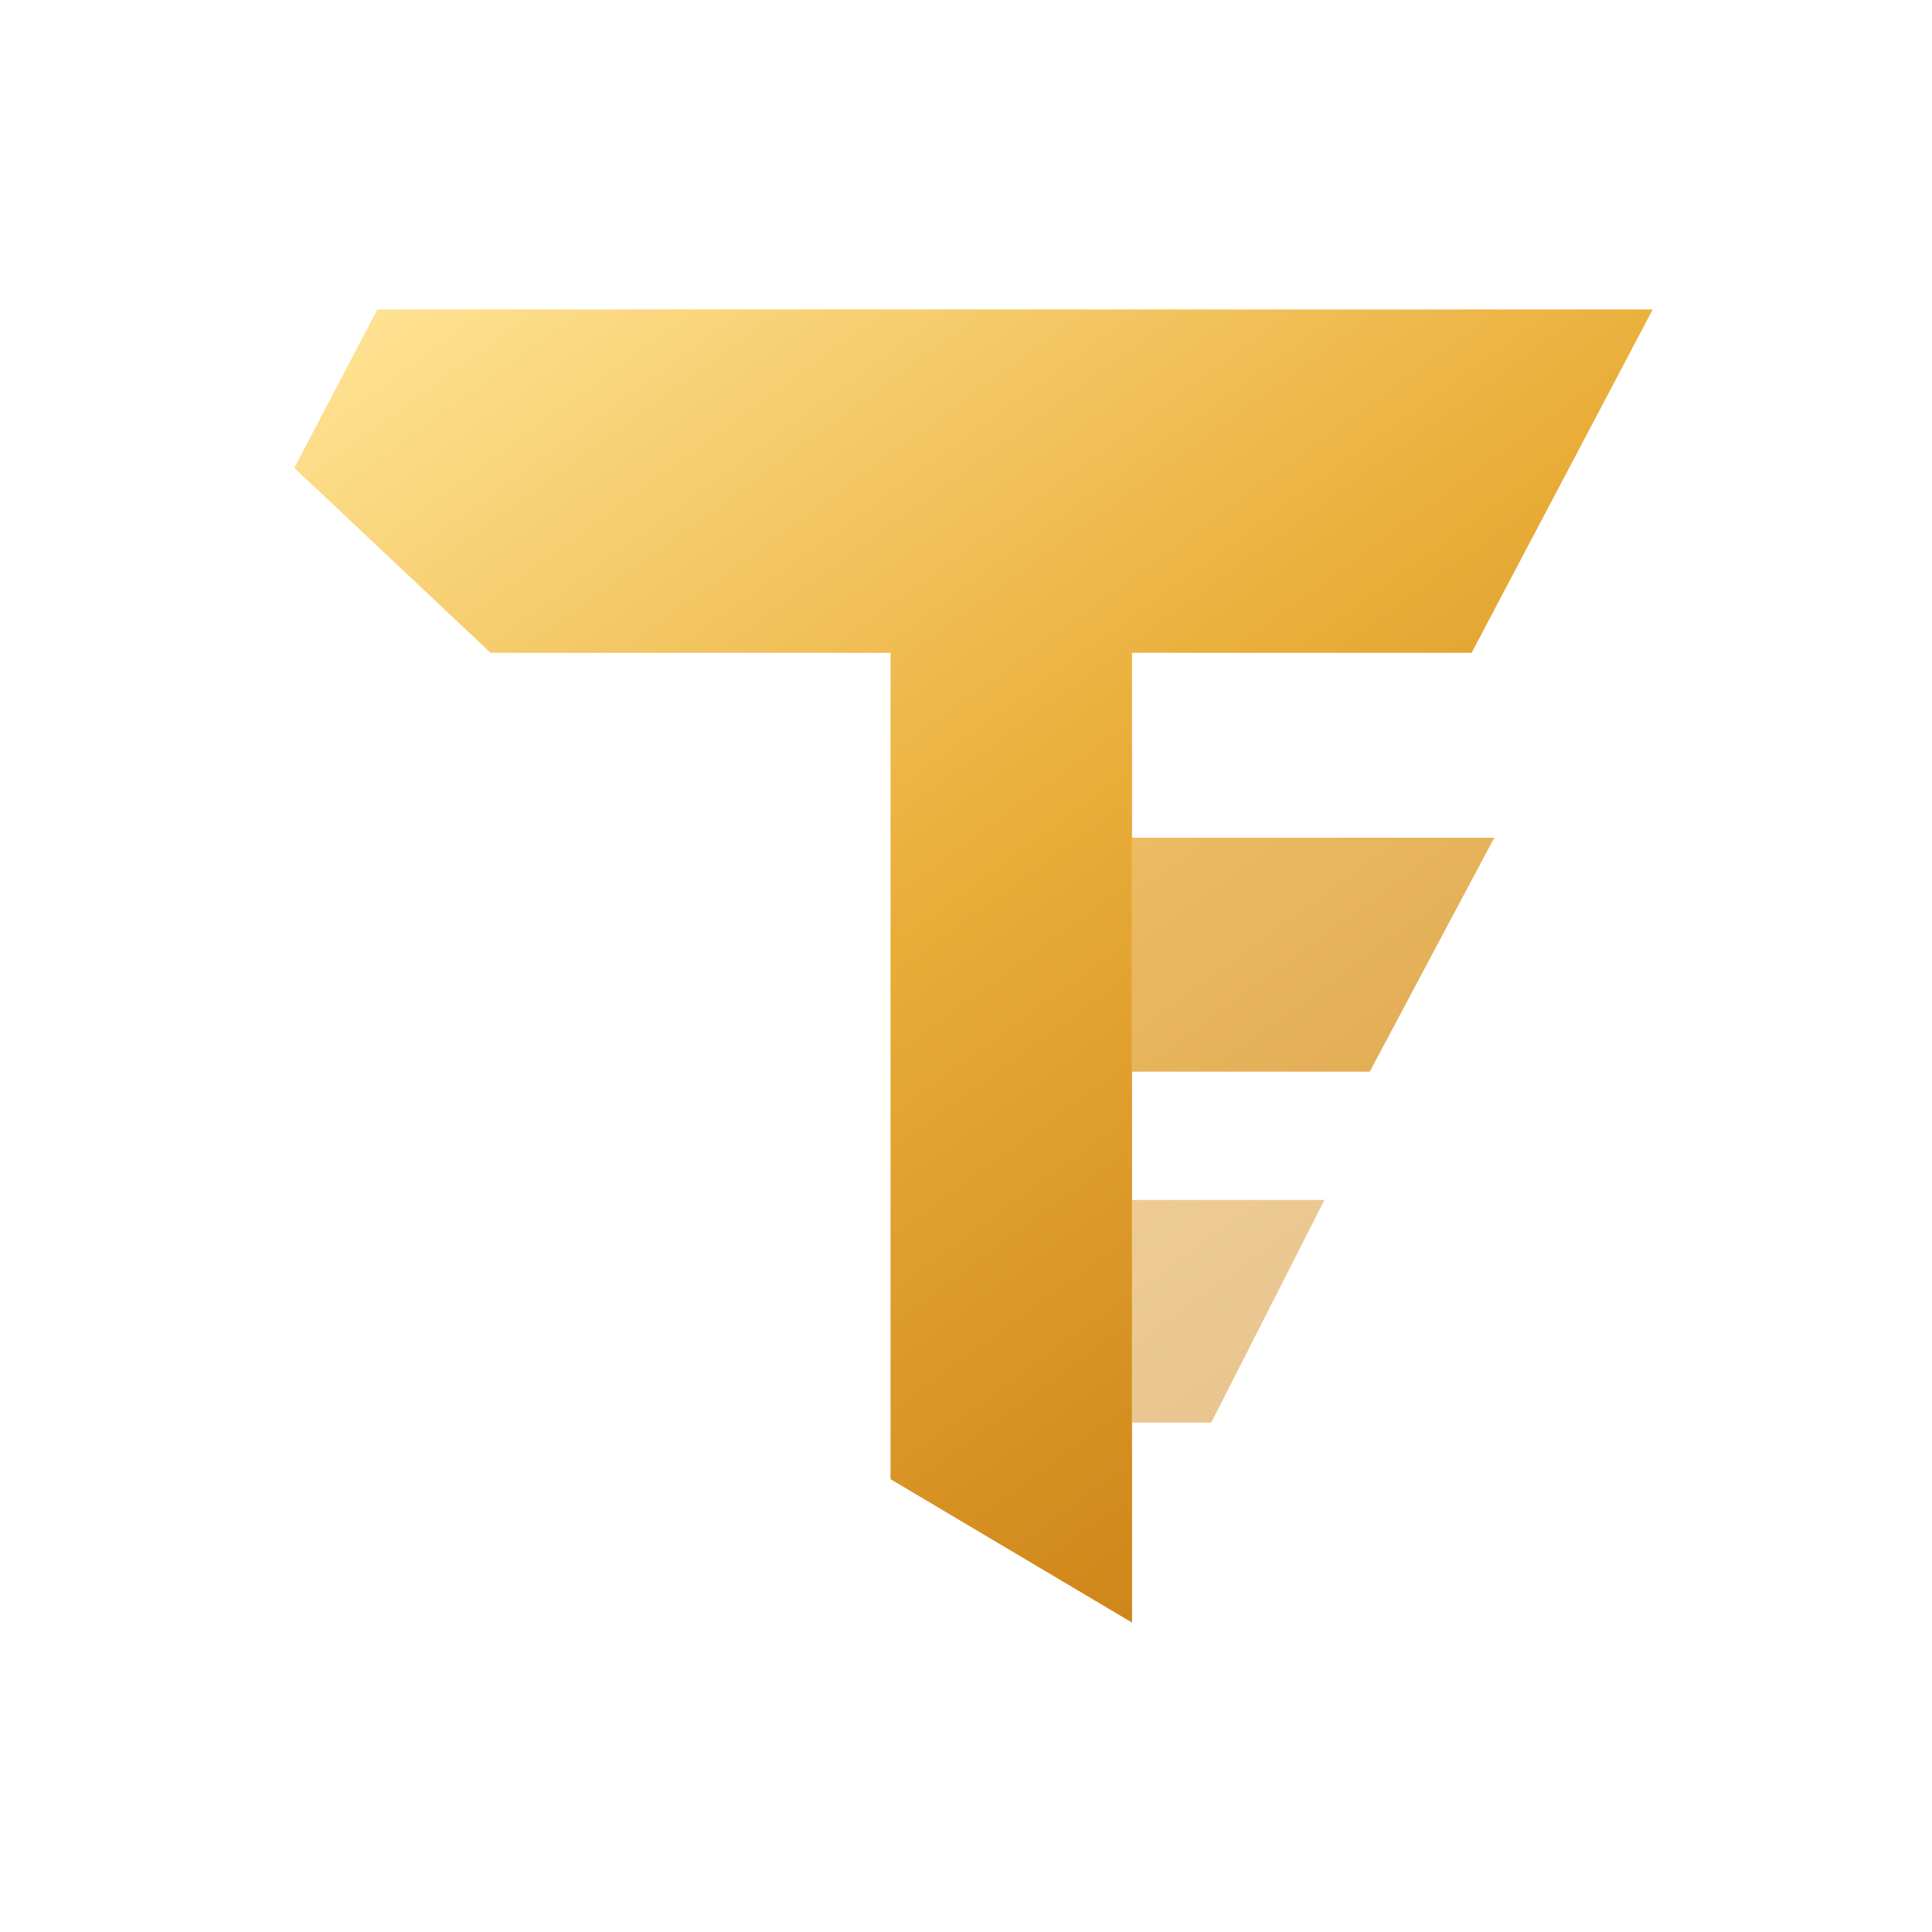
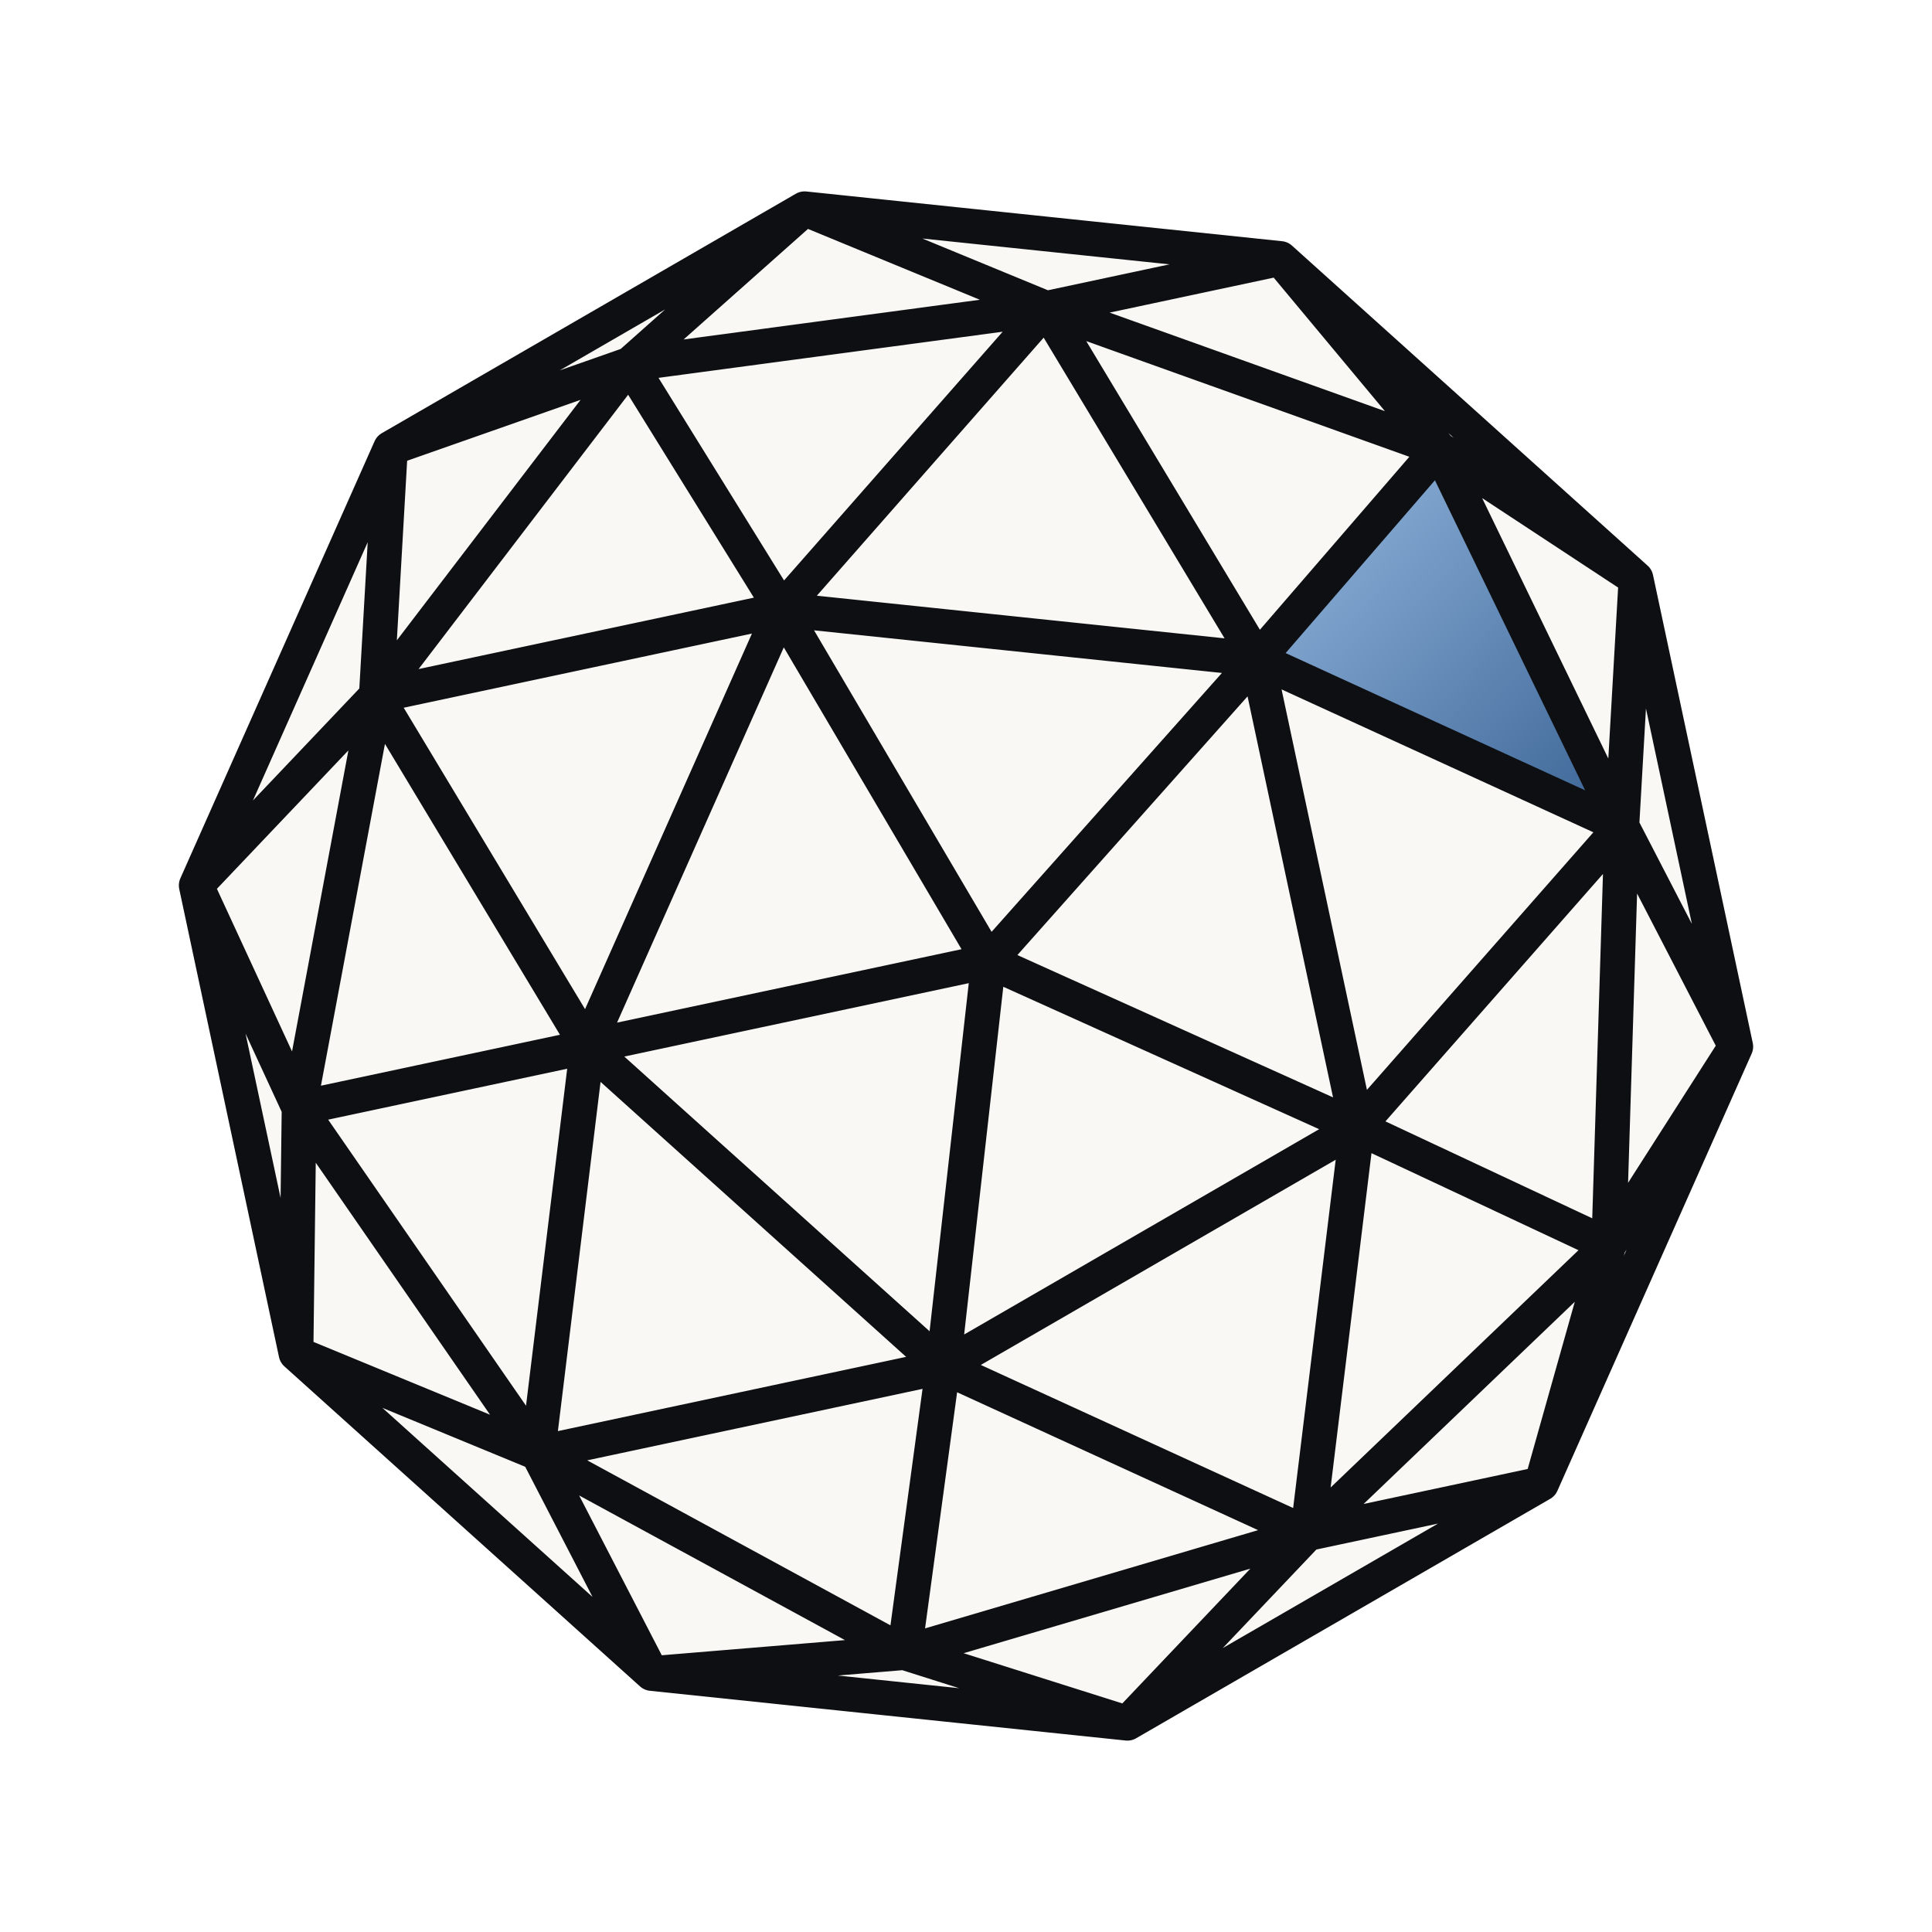
- <svg xmlns="http://www.w3.org/2000/svg" width="512" height="512" viewBox="0 0 512 512" fill="none">
+ <svg xmlns="http://www.w3.org/2000/svg" width="512" height="512" viewBox="-8 -8 256 256">
  <defs>
-     <linearGradient id="gold" x1="105" y1="72" x2="375" y2="442" gradientUnits="userSpaceOnUse">
-       <stop stop-color="#FFE394" />
-       <stop offset="0.48" stop-color="#E9AD38" />
-       <stop offset="1" stop-color="#C77A11" />
+     <linearGradient id="face" x1="0" y1="0" x2="1" y2="1">
+       <stop offset="0" stop-color="#98BBE2" />
+       <stop offset="1" stop-color="#3A6394" />
    </linearGradient>
  </defs>
-   <g>
-     <path d="M100 82H438L390 173H300V430L236 392V173H130L78 124L100 82Z" fill="url(#gold)" />
-     <path d="M300 222H396L363 284H300V222Z" fill="url(#gold)" opacity="0.78" />
-     <path d="M300 318H351L321 377H300V318Z" fill="url(#gold)" opacity="0.5" />
-   </g>
+   <polygon points="18,109.32 43.74,51.39 98.61,19.66 161.65,26.25 208.78,68.66 222,130.68 196.26,188.61 141.39,220.34 78.35,213.75 31.22,171.34" fill="#F9F8F4" stroke="#F9F8F4" stroke-width="4.6" stroke-linejoin="round" />
+   <polygon class="face" points="182.68,51.49 206.9,101.48 158.61,79.35" fill="url(#face)" />
+   <path class="sphere" d="M18 109.32L31.22 171.34M18 109.32L31.63 138.83M18 109.32L41.86 84.2M18 109.32L43.74 51.39M31.22 171.34L31.63 138.83M31.22 171.34L63.25 184.55M31.22 171.34L78.35 213.75M31.63 138.83L41.86 84.2M31.63 138.83L63.25 184.55M31.63 138.83L69.83 130.69M41.86 84.2L43.74 51.39M41.86 84.2L69.83 130.69M41.86 84.2L75.43 40.26M41.86 84.2L95.57 72.76M43.74 51.39L75.43 40.26M43.74 51.39L98.61 19.66M63.25 184.55L69.83 130.69M63.25 184.55L78.35 213.75M63.25 184.55L111.82 210.98M63.25 184.55L116.96 173.1M69.83 130.69L95.57 72.76M69.83 130.69L116.96 173.1M69.83 130.69L123.01 119.36M75.43 40.26L95.57 72.76M75.43 40.26L98.61 19.66M75.43 40.26L130.64 32.86M78.35 213.75L111.82 210.98M78.35 213.75L141.39 220.34M95.57 72.76L123.01 119.36M95.57 72.76L130.64 32.86M95.57 72.76L158.61 79.35M98.61 19.66L130.64 32.86M98.61 19.66L161.65 26.25M111.82 210.98L116.96 173.1M111.82 210.98L141.39 220.34M111.82 210.98L165.25 195.22M116.96 173.1L123.01 119.36M116.96 173.1L165.25 195.22M116.96 173.1L171.83 141.37M123.01 119.36L158.61 79.35M123.01 119.36L171.83 141.37M130.64 32.86L158.61 79.35M130.64 32.86L161.65 26.25M130.64 32.86L182.68 51.49M141.39 220.34L165.25 195.22M141.39 220.34L196.26 188.61M158.61 79.35L171.83 141.37M158.61 79.35L182.68 51.49M158.61 79.35L206.9 101.48M161.65 26.25L182.68 51.49M161.65 26.25L208.78 68.66M165.25 195.22L171.83 141.37M165.25 195.22L196.26 188.61M165.25 195.22L205.17 157M171.83 141.37L205.17 157M171.83 141.37L206.9 101.48M182.68 51.49L206.9 101.48M182.68 51.49L208.78 68.66M196.26 188.61L205.17 157M196.26 188.61L222 130.68M205.17 157L206.9 101.48M205.17 157L222 130.68M206.9 101.48L208.78 68.66M206.9 101.48L222 130.68M208.78 68.66L222 130.68" fill="none" stroke="#0E0F12" stroke-width="4.6" stroke-linecap="round" stroke-linejoin="round" />
</svg>
